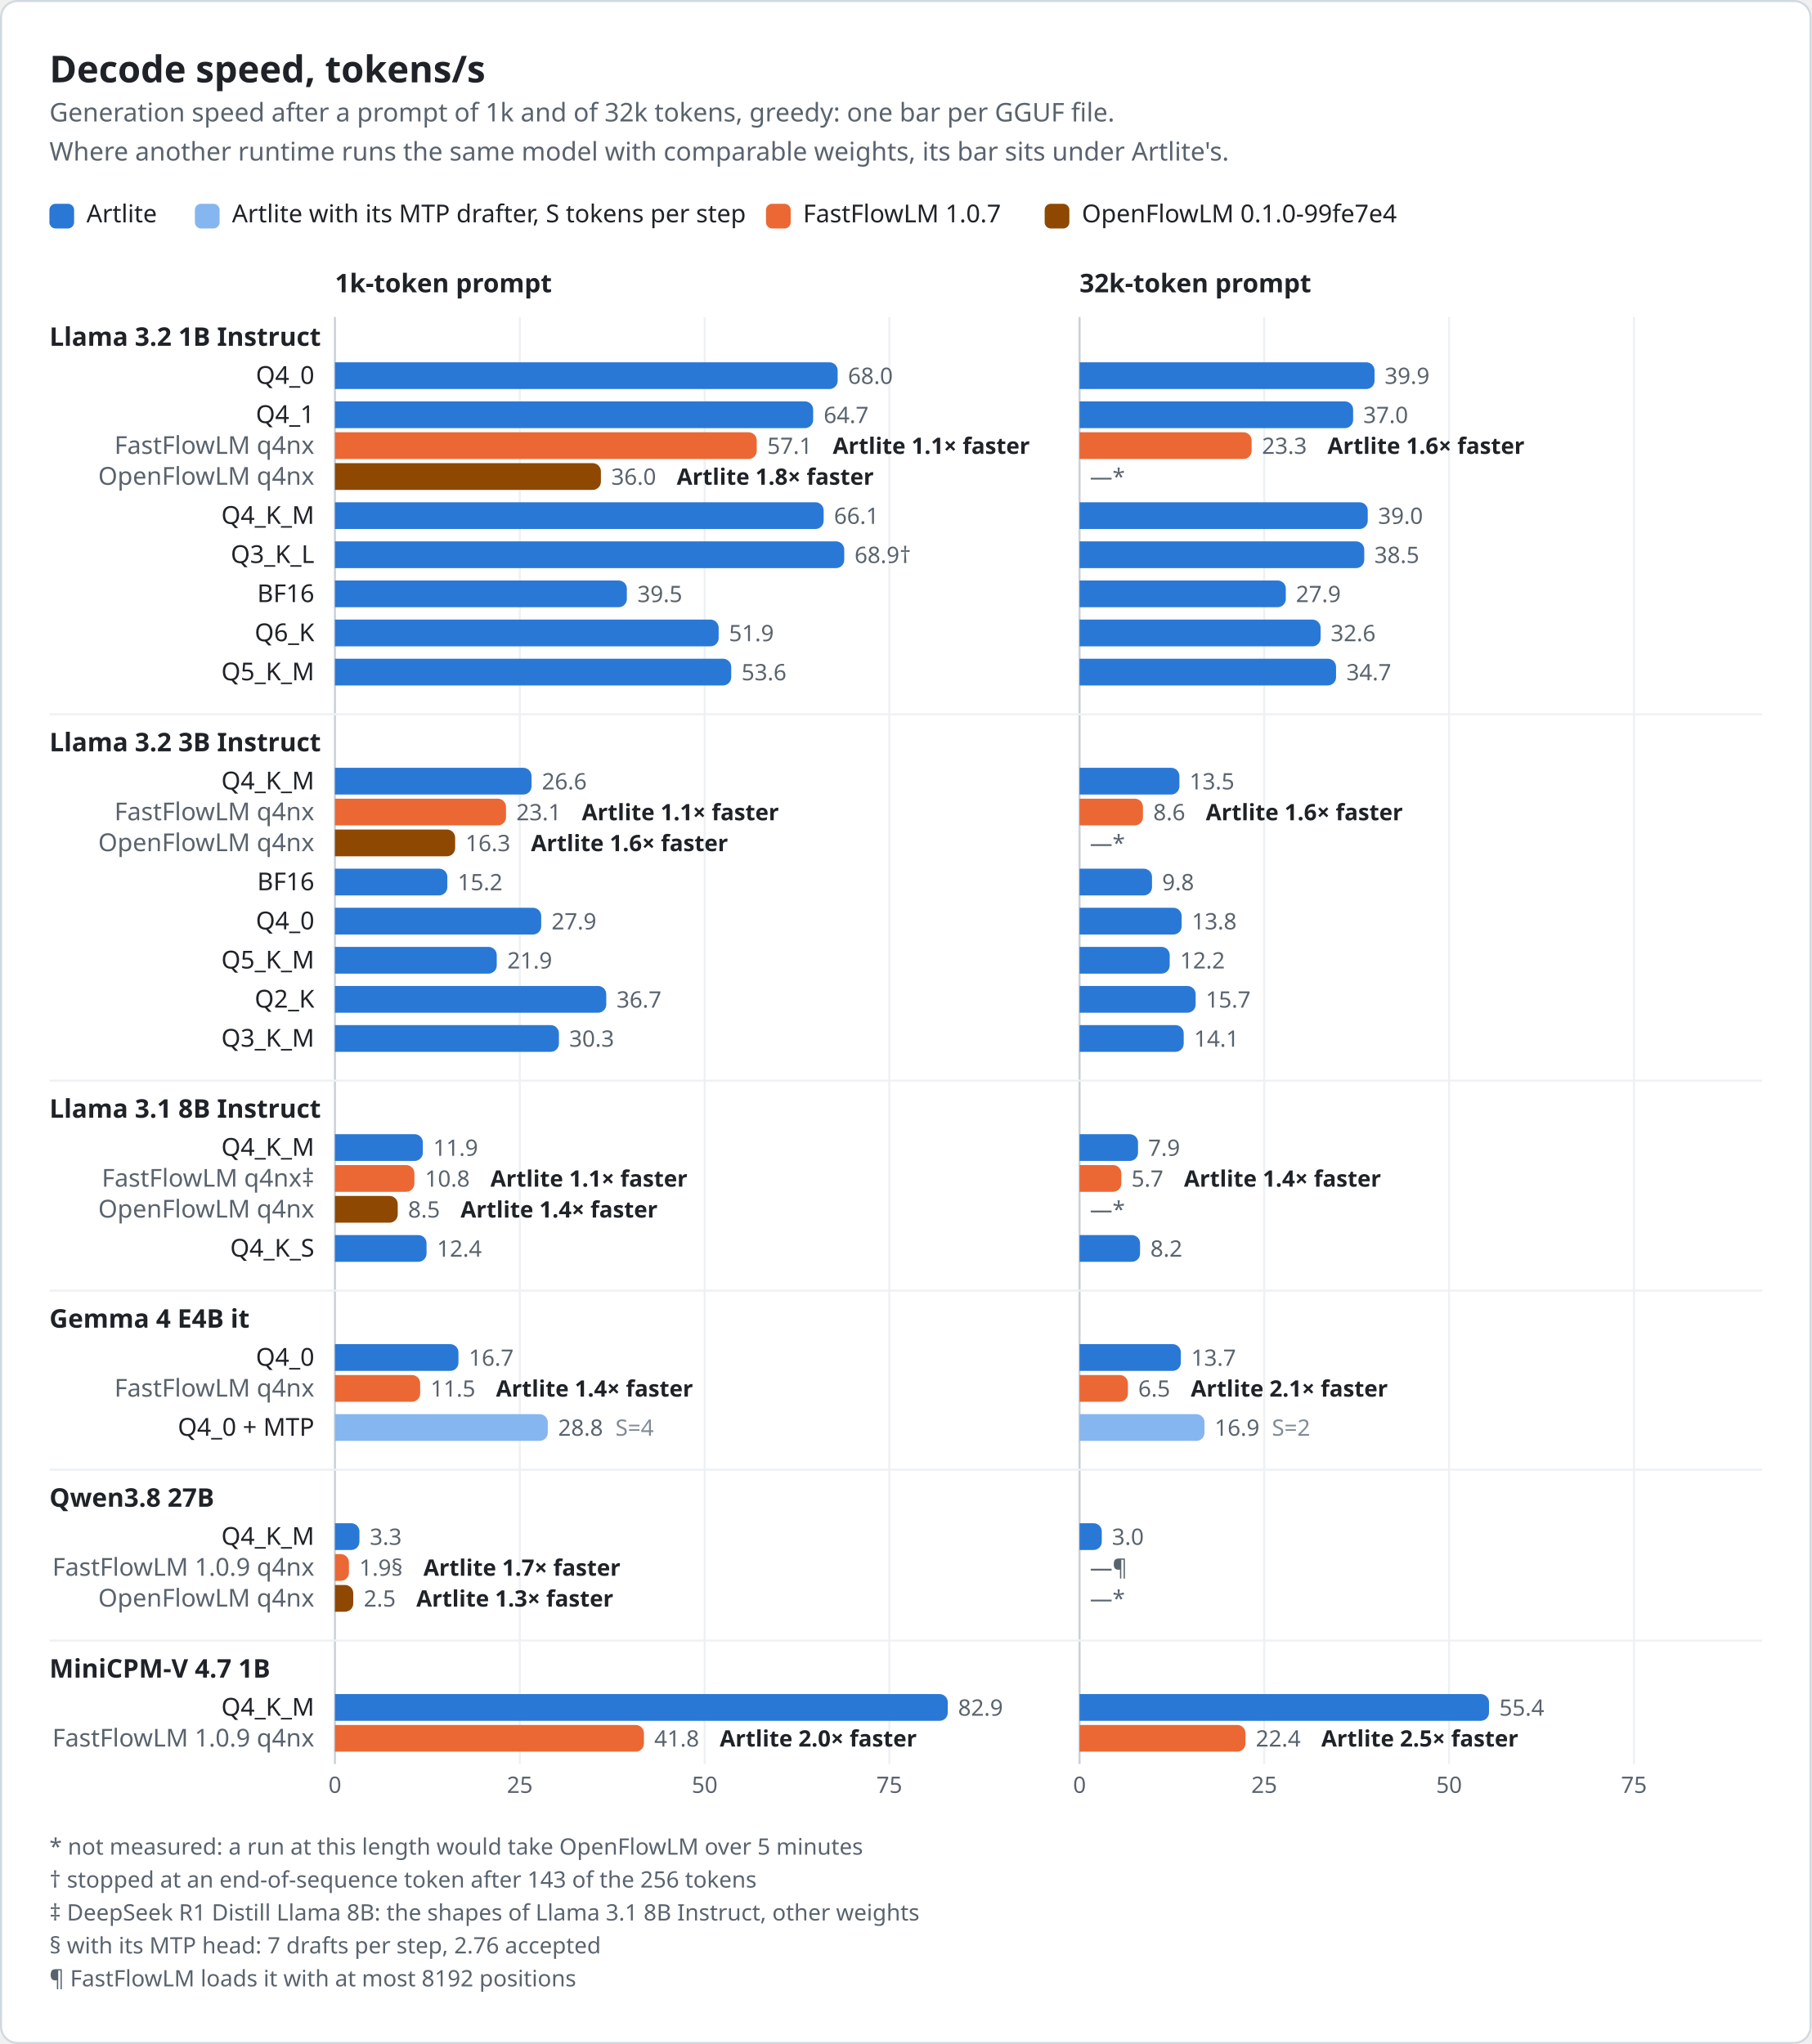
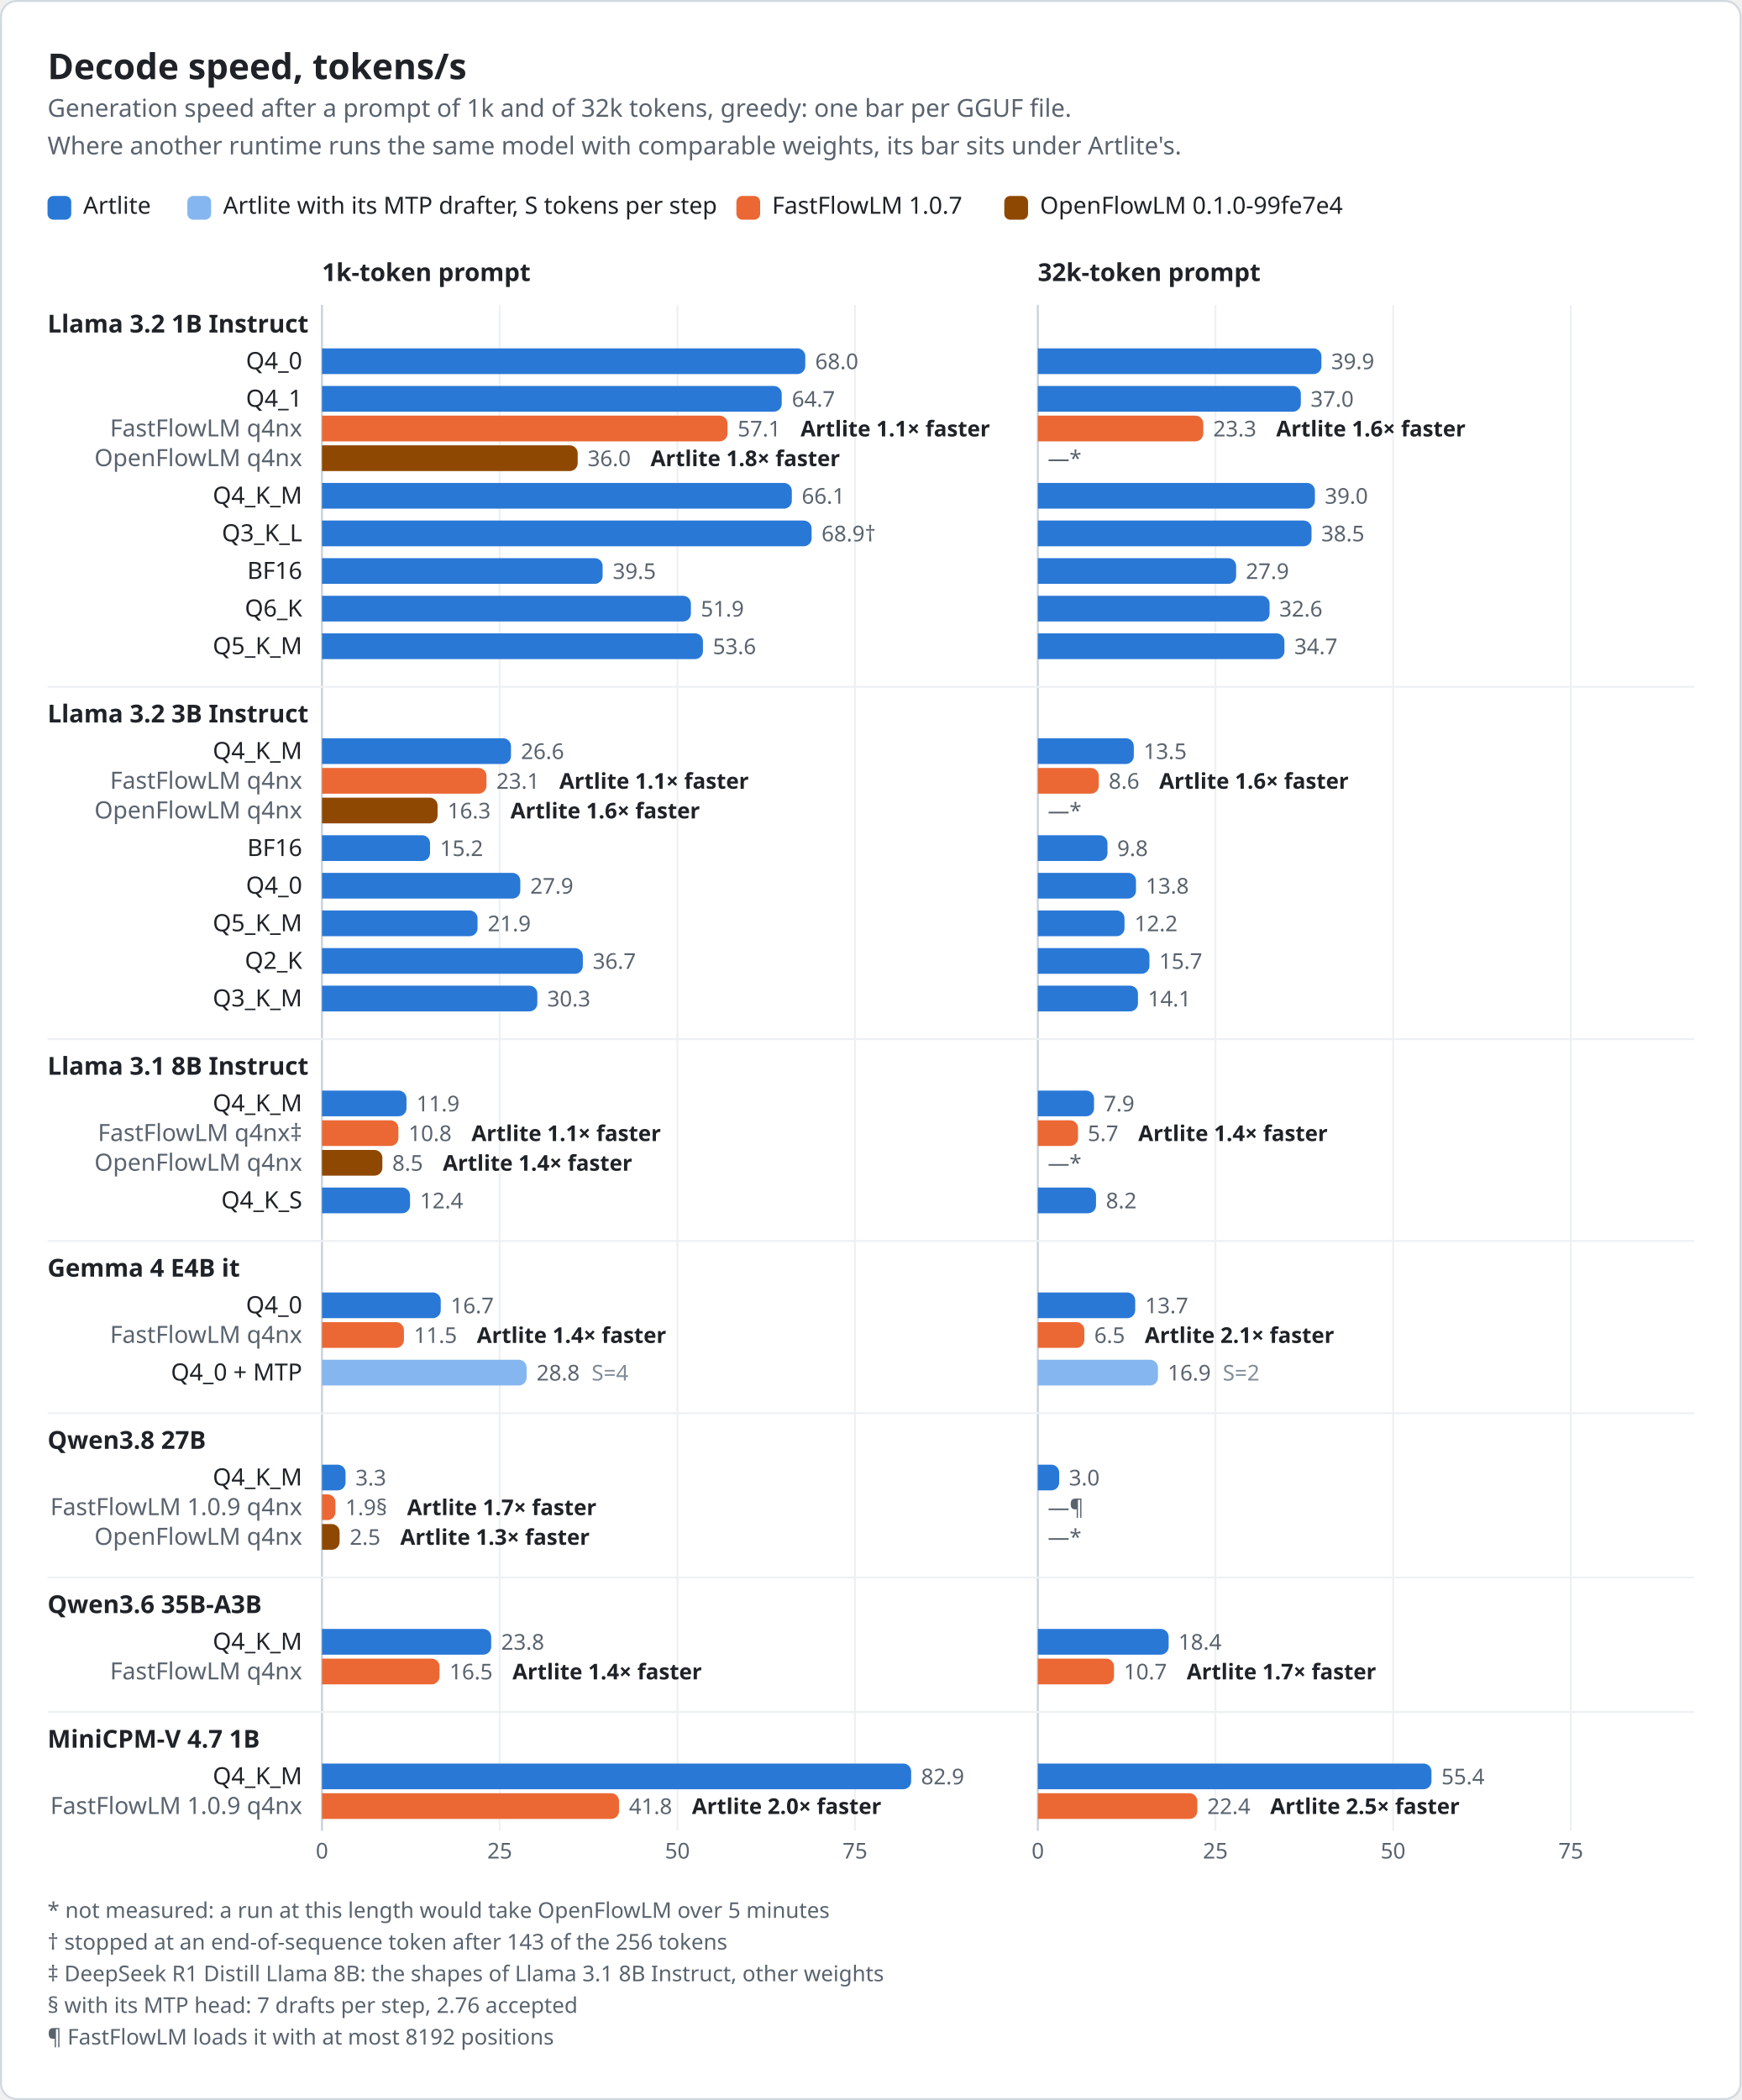
- <svg xmlns="http://www.w3.org/2000/svg" width="880" height="993" viewBox="0 0 880 993" role="img" aria-labelledby="t d">
+ <svg xmlns="http://www.w3.org/2000/svg" width="880" height="1061" viewBox="0 0 880 1061" role="img" aria-labelledby="t d">
  <style>text{font-family:-apple-system, BlinkMacSystemFont, "Segoe UI", "Noto Sans", Helvetica, Arial, sans-serif;font-size:11px;fill:#59636e;font-variant-numeric:tabular-nums}.title{font-size:18px;font-weight:600;fill:#1f2328}.sub{font-size:12.5px}.h{font-size:12.5px;font-weight:600;fill:#1f2328}.lbl{font-size:12px;fill:#1f2328}.lbl2{font-size:12px}.strong{font-weight:600;fill:#1f2328}.muted{fill:#818b98}.small{font-size:10px}.halo{paint-order:stroke;stroke:#ffffff;stroke-width:3px;stroke-linejoin:round}.grid{stroke:#eef1f4}.axis{stroke:#c8d1da}.guide{stroke:#d5dce3}.bracket{stroke:#59636e;fill:none}.ft{fill:#86b6ef}.detail{font-size:12px;font-weight:400;fill:#59636e}.tile{fill:#eef1f4;stroke:#59636e;stroke-width:1}.cut{stroke:#59636e;stroke-width:.75;fill:none}.f0{fill:#2a78d6}.l0{stroke:#2a78d6;stroke-width:2;fill:none;stroke-linejoin:round;stroke-linecap:round}.d0{fill:#2a78d6;stroke:#ffffff;stroke-width:1.5}.b0{fill:#2a78d6;fill-opacity:.16}.f1{fill:#eb6834}.l1{stroke:#eb6834;stroke-width:2;fill:none;stroke-linejoin:round;stroke-linecap:round}.d1{fill:#eb6834;stroke:#ffffff;stroke-width:1.5}.b1{fill:#eb6834;fill-opacity:.16}.f2{fill:#1baf7a}.l2{stroke:#1baf7a;stroke-width:2;fill:none;stroke-linejoin:round;stroke-linecap:round}.d2{fill:#1baf7a;stroke:#ffffff;stroke-width:1.5}.b2{fill:#1baf7a;fill-opacity:.16}.f3{fill:#8f4801}.l3{stroke:#8f4801;stroke-width:2;fill:none;stroke-linejoin:round;stroke-linecap:round}.d3{fill:#8f4801;stroke:#ffffff;stroke-width:1.5}.b3{fill:#8f4801;fill-opacity:.16}</style>
-   <rect x="0.5" y="0.5" width="879" height="992" rx="8" fill="#ffffff" stroke="#d1d9e0" />
+   <rect x="0.5" y="0.5" width="879" height="1060" rx="8" fill="#ffffff" stroke="#d1d9e0" />
  <text x="24.0" y="40.0" class="title">Decode speed, tokens/s</text>
  <text x="24.0" y="59.0" class="sub">Generation speed after a prompt of 1k and of 32k tokens, greedy: one bar per GGUF file.</text>
  <text x="24.0" y="78.0" class="sub">Where another runtime runs the same model with comparable weights, its bar sits under Artlite's.</text>
  <rect x="24" y="99" width="12" height="12" rx="3" class="f0" />
  <text x="42.0" y="108.0" class="lbl">Artlite</text>
  <rect x="94.672" y="99" width="12" height="12" rx="3" class="ft" />
  <text x="112.7" y="108.0" class="lbl">Artlite with its MTP drafter, S tokens per step</text>
  <rect x="372.092" y="99" width="12" height="12" rx="3" class="f1" />
  <text x="390.1" y="108.0" class="lbl">FastFlowLM 1.0.7</text>
  <rect x="507.456" y="99" width="12" height="12" rx="3" class="f3" />
  <text x="525.5" y="108.0" class="lbl">OpenFlowLM 0.1.0-99fe7e4</text>
  <text x="162.7" y="142.0" class="h">1k-token prompt</text>
  <text x="524.4" y="142.0" class="h">32k-token prompt</text>
-   <line x1="162.7" y1="154.0" x2="162.7" y2="857.0" class="axis" />
-   <text x="162.7" y="871.0" text-anchor="middle">0</text>
-   <line x1="252.5" y1="154.0" x2="252.5" y2="857.0" class="grid" />
-   <text x="252.5" y="871.0" text-anchor="middle">25</text>
-   <line x1="342.3" y1="154.0" x2="342.3" y2="857.0" class="grid" />
-   <text x="342.3" y="871.0" text-anchor="middle">50</text>
-   <line x1="432.0" y1="154.0" x2="432.0" y2="857.0" class="grid" />
-   <text x="432.0" y="871.0" text-anchor="middle">75</text>
-   <line x1="524.4" y1="154.0" x2="524.4" y2="857.0" class="axis" />
-   <text x="524.4" y="871.0" text-anchor="middle">0</text>
-   <line x1="614.1" y1="154.0" x2="614.1" y2="857.0" class="grid" />
-   <text x="614.1" y="871.0" text-anchor="middle">25</text>
-   <line x1="703.9" y1="154.0" x2="703.9" y2="857.0" class="grid" />
-   <text x="703.9" y="871.0" text-anchor="middle">50</text>
-   <line x1="793.7" y1="154.0" x2="793.7" y2="857.0" class="grid" />
-   <text x="793.7" y="871.0" text-anchor="middle">75</text>
+   <line x1="162.7" y1="154.0" x2="162.7" y2="925.0" class="axis" />
+   <text x="162.7" y="939.0" text-anchor="middle">0</text>
+   <line x1="252.5" y1="154.0" x2="252.5" y2="925.0" class="grid" />
+   <text x="252.5" y="939.0" text-anchor="middle">25</text>
+   <line x1="342.3" y1="154.0" x2="342.3" y2="925.0" class="grid" />
+   <text x="342.3" y="939.0" text-anchor="middle">50</text>
+   <line x1="432.0" y1="154.0" x2="432.0" y2="925.0" class="grid" />
+   <text x="432.0" y="939.0" text-anchor="middle">75</text>
+   <line x1="524.4" y1="154.0" x2="524.4" y2="925.0" class="axis" />
+   <text x="524.4" y="939.0" text-anchor="middle">0</text>
+   <line x1="614.1" y1="154.0" x2="614.1" y2="925.0" class="grid" />
+   <text x="614.1" y="939.0" text-anchor="middle">25</text>
+   <line x1="703.9" y1="154.0" x2="703.9" y2="925.0" class="grid" />
+   <text x="703.9" y="939.0" text-anchor="middle">50</text>
+   <line x1="793.7" y1="154.0" x2="793.7" y2="925.0" class="grid" />
+   <text x="793.7" y="939.0" text-anchor="middle">75</text>
  <text x="24" y="168.0" class="h">Llama 3.2 1B Instruct</text>
  <text x="152.7" y="186.5" text-anchor="end" class="lbl">Q4_0</text>
  <path d="M162.7,176.0h240.2a4.0,4.0 0 0 1 4.0,4.0v5.0a4.0,4.0 0 0 1 -4.0,4.0h-240.2z" class="f0" />
  <text x="411.9" y="186.5">68.0</text>
  <path d="M524.4,176.0h139.3a4.0,4.0 0 0 1 4.0,4.0v5.0a4.0,4.0 0 0 1 -4.0,4.0h-139.3z" class="f0" />
  <text x="672.6" y="186.5">39.9</text>
  <text x="152.7" y="205.5" text-anchor="end" class="lbl">Q4_1</text>
  <path d="M162.7,195.0h228.3a4.0,4.0 0 0 1 4.0,4.0v5.0a4.0,4.0 0 0 1 -4.0,4.0h-228.3z" class="f0" />
  <text x="400.1" y="205.5">64.7</text>
  <path d="M524.4,195.0h128.9a4.0,4.0 0 0 1 4.0,4.0v5.0a4.0,4.0 0 0 1 -4.0,4.0h-128.9z" class="f0" />
  <text x="662.2" y="205.5">37.0</text>
  <text x="152.7" y="220.5" text-anchor="end" class="lbl2">FastFlowLM q4nx</text>
  <path d="M162.7,210.0h200.9a4.0,4.0 0 0 1 4.0,4.0v5.0a4.0,4.0 0 0 1 -4.0,4.0h-200.9z" class="f1" />
  <text x="372.7" y="220.5">57.1<tspan dx="10" class="strong">Artlite 1.1× faster</tspan>
  </text>
  <path d="M524.4,210.0h79.6a4.0,4.0 0 0 1 4.0,4.0v5.0a4.0,4.0 0 0 1 -4.0,4.0h-79.6z" class="f1" />
  <text x="613.0" y="220.5">23.3<tspan dx="10" class="strong">Artlite 1.6× faster</tspan>
  </text>
  <text x="152.7" y="235.5" text-anchor="end" class="lbl2">OpenFlowLM q4nx</text>
  <path d="M162.7,225.0h125.2a4.0,4.0 0 0 1 4.0,4.0v5.0a4.0,4.0 0 0 1 -4.0,4.0h-125.2z" class="f3" />
  <text x="296.9" y="235.5">36.0<tspan dx="10" class="strong">Artlite 1.8× faster</tspan>
  </text>
  <text x="529.4" y="235.5">—*</text>
  <text x="152.7" y="254.5" text-anchor="end" class="lbl">Q4_K_M</text>
  <path d="M162.7,244.0h233.4a4.0,4.0 0 0 1 4.0,4.0v5.0a4.0,4.0 0 0 1 -4.0,4.0h-233.4z" class="f0" />
  <text x="405.1" y="254.5">66.1</text>
  <path d="M524.4,244.0h136.0a4.0,4.0 0 0 1 4.0,4.0v5.0a4.0,4.0 0 0 1 -4.0,4.0h-136.0z" class="f0" />
  <text x="669.4" y="254.5">39.0</text>
  <text x="152.7" y="273.5" text-anchor="end" class="lbl">Q3_K_L</text>
  <path d="M162.7,263.0h243.4a4.0,4.0 0 0 1 4.0,4.0v5.0a4.0,4.0 0 0 1 -4.0,4.0h-243.4z" class="f0" />
  <text x="415.1" y="273.5">68.9†</text>
  <path d="M524.4,263.0h134.3a4.0,4.0 0 0 1 4.0,4.0v5.0a4.0,4.0 0 0 1 -4.0,4.0h-134.3z" class="f0" />
  <text x="667.6" y="273.5">38.5</text>
  <text x="152.7" y="292.5" text-anchor="end" class="lbl">BF16</text>
  <path d="M162.7,282.0h137.8a4.0,4.0 0 0 1 4.0,4.0v5.0a4.0,4.0 0 0 1 -4.0,4.0h-137.8z" class="f0" />
  <text x="309.6" y="292.5">39.5</text>
  <path d="M524.4,282.0h96.2a4.0,4.0 0 0 1 4.0,4.0v5.0a4.0,4.0 0 0 1 -4.0,4.0h-96.2z" class="f0" />
  <text x="629.5" y="292.5">27.9</text>
  <text x="152.7" y="311.5" text-anchor="end" class="lbl">Q6_K</text>
  <path d="M162.7,301.0h182.4a4.0,4.0 0 0 1 4.0,4.0v5.0a4.0,4.0 0 0 1 -4.0,4.0h-182.4z" class="f0" />
  <text x="354.1" y="311.5">51.9</text>
  <path d="M524.4,301.0h113.1a4.0,4.0 0 0 1 4.0,4.0v5.0a4.0,4.0 0 0 1 -4.0,4.0h-113.1z" class="f0" />
  <text x="646.4" y="311.5">32.6</text>
  <text x="152.7" y="330.5" text-anchor="end" class="lbl">Q5_K_M</text>
  <path d="M162.7,320.0h188.5a4.0,4.0 0 0 1 4.0,4.0v5.0a4.0,4.0 0 0 1 -4.0,4.0h-188.5z" class="f0" />
  <text x="360.2" y="330.5">53.6</text>
  <path d="M524.4,320.0h120.6a4.0,4.0 0 0 1 4.0,4.0v5.0a4.0,4.0 0 0 1 -4.0,4.0h-120.6z" class="f0" />
  <text x="654.0" y="330.5">34.7</text>
  <line x1="24" y1="347.0" x2="856" y2="347.0" class="grid" />
  <text x="24" y="365.0" class="h">Llama 3.2 3B Instruct</text>
  <text x="152.7" y="383.5" text-anchor="end" class="lbl">Q4_K_M</text>
  <path d="M162.7,373.0h91.5a4.0,4.0 0 0 1 4.0,4.0v5.0a4.0,4.0 0 0 1 -4.0,4.0h-91.5z" class="f0" />
  <text x="263.2" y="383.5">26.6</text>
  <path d="M524.4,373.0h44.5a4.0,4.0 0 0 1 4.0,4.0v5.0a4.0,4.0 0 0 1 -4.0,4.0h-44.5z" class="f0" />
  <text x="577.8" y="383.5">13.5</text>
  <text x="152.7" y="398.5" text-anchor="end" class="lbl2">FastFlowLM q4nx</text>
  <path d="M162.7,388.0h79.1a4.0,4.0 0 0 1 4.0,4.0v5.0a4.0,4.0 0 0 1 -4.0,4.0h-79.1z" class="f1" />
  <text x="250.8" y="398.5">23.1<tspan dx="10" class="strong">Artlite 1.1× faster</tspan>
  </text>
  <path d="M524.4,388.0h26.8a4.0,4.0 0 0 1 4.0,4.0v5.0a4.0,4.0 0 0 1 -4.0,4.0h-26.8z" class="f1" />
  <text x="560.2" y="398.5">8.6<tspan dx="10" class="strong">Artlite 1.6× faster</tspan>
  </text>
  <text x="152.7" y="413.5" text-anchor="end" class="lbl2">OpenFlowLM q4nx</text>
  <path d="M162.7,403.0h54.4a4.0,4.0 0 0 1 4.0,4.0v5.0a4.0,4.0 0 0 1 -4.0,4.0h-54.4z" class="f3" />
  <text x="226.1" y="413.5">16.3<tspan dx="10" class="strong">Artlite 1.6× faster</tspan>
  </text>
  <text x="529.4" y="413.5">—*</text>
  <text x="152.7" y="432.5" text-anchor="end" class="lbl">BF16</text>
  <path d="M162.7,422.0h50.6a4.0,4.0 0 0 1 4.0,4.0v5.0a4.0,4.0 0 0 1 -4.0,4.0h-50.6z" class="f0" />
  <text x="222.3" y="432.5">15.2</text>
  <path d="M524.4,422.0h31.2a4.0,4.0 0 0 1 4.0,4.0v5.0a4.0,4.0 0 0 1 -4.0,4.0h-31.2z" class="f0" />
  <text x="564.5" y="432.5">9.8</text>
  <text x="152.7" y="451.5" text-anchor="end" class="lbl">Q4_0</text>
  <path d="M162.7,441.0h96.2a4.0,4.0 0 0 1 4.0,4.0v5.0a4.0,4.0 0 0 1 -4.0,4.0h-96.2z" class="f0" />
  <text x="267.9" y="451.5">27.9</text>
  <path d="M524.4,441.0h45.6a4.0,4.0 0 0 1 4.0,4.0v5.0a4.0,4.0 0 0 1 -4.0,4.0h-45.6z" class="f0" />
  <text x="578.9" y="451.5">13.8</text>
  <text x="152.7" y="470.5" text-anchor="end" class="lbl">Q5_K_M</text>
  <path d="M162.7,460.0h74.6a4.0,4.0 0 0 1 4.0,4.0v5.0a4.0,4.0 0 0 1 -4.0,4.0h-74.6z" class="f0" />
  <text x="246.4" y="470.5">21.9</text>
  <path d="M524.4,460.0h39.8a4.0,4.0 0 0 1 4.0,4.0v5.0a4.0,4.0 0 0 1 -4.0,4.0h-39.8z" class="f0" />
  <text x="573.2" y="470.5">12.2</text>
  <text x="152.7" y="489.5" text-anchor="end" class="lbl">Q2_K</text>
  <path d="M162.7,479.0h127.8a4.0,4.0 0 0 1 4.0,4.0v5.0a4.0,4.0 0 0 1 -4.0,4.0h-127.8z" class="f0" />
  <text x="299.5" y="489.5">36.7</text>
  <path d="M524.4,479.0h52.4a4.0,4.0 0 0 1 4.0,4.0v5.0a4.0,4.0 0 0 1 -4.0,4.0h-52.4z" class="f0" />
  <text x="585.7" y="489.5">15.7</text>
  <text x="152.7" y="508.5" text-anchor="end" class="lbl">Q3_K_M</text>
  <path d="M162.7,498.0h104.8a4.0,4.0 0 0 1 4.0,4.0v5.0a4.0,4.0 0 0 1 -4.0,4.0h-104.8z" class="f0" />
  <text x="276.5" y="508.5">30.3</text>
  <path d="M524.4,498.0h46.6a4.0,4.0 0 0 1 4.0,4.0v5.0a4.0,4.0 0 0 1 -4.0,4.0h-46.6z" class="f0" />
  <text x="580.0" y="508.5">14.1</text>
  <line x1="24" y1="525.0" x2="856" y2="525.0" class="grid" />
  <text x="24" y="543.0" class="h">Llama 3.1 8B Instruct</text>
  <text x="152.7" y="561.5" text-anchor="end" class="lbl">Q4_K_M</text>
  <path d="M162.7,551.0h38.7a4.0,4.0 0 0 1 4.0,4.0v5.0a4.0,4.0 0 0 1 -4.0,4.0h-38.7z" class="f0" />
  <text x="210.4" y="561.5">11.9</text>
  <path d="M524.4,551.0h24.4a4.0,4.0 0 0 1 4.0,4.0v5.0a4.0,4.0 0 0 1 -4.0,4.0h-24.4z" class="f0" />
  <text x="557.7" y="561.5">7.9</text>
  <text x="152.7" y="576.5" text-anchor="end" class="lbl2">FastFlowLM q4nx‡</text>
  <path d="M162.7,566.0h34.6a4.0,4.0 0 0 1 4.0,4.0v5.0a4.0,4.0 0 0 1 -4.0,4.0h-34.6z" class="f1" />
  <text x="206.4" y="576.5">10.8<tspan dx="10" class="strong">Artlite 1.1× faster</tspan>
  </text>
  <path d="M524.4,566.0h16.3a4.0,4.0 0 0 1 4.0,4.0v5.0a4.0,4.0 0 0 1 -4.0,4.0h-16.3z" class="f1" />
  <text x="549.6" y="576.5">5.7<tspan dx="10" class="strong">Artlite 1.4× faster</tspan>
  </text>
  <text x="152.7" y="591.5" text-anchor="end" class="lbl2">OpenFlowLM q4nx</text>
  <path d="M162.7,581.0h26.5a4.0,4.0 0 0 1 4.0,4.0v5.0a4.0,4.0 0 0 1 -4.0,4.0h-26.5z" class="f3" />
  <text x="198.2" y="591.5">8.5<tspan dx="10" class="strong">Artlite 1.4× faster</tspan>
  </text>
  <text x="529.4" y="591.5">—*</text>
  <text x="152.7" y="610.5" text-anchor="end" class="lbl">Q4_K_S</text>
  <path d="M162.7,600.0h40.5a4.0,4.0 0 0 1 4.0,4.0v5.0a4.0,4.0 0 0 1 -4.0,4.0h-40.5z" class="f0" />
  <text x="212.2" y="610.5">12.4</text>
  <path d="M524.4,600.0h25.4a4.0,4.0 0 0 1 4.0,4.0v5.0a4.0,4.0 0 0 1 -4.0,4.0h-25.4z" class="f0" />
  <text x="558.8" y="610.5">8.2</text>
  <line x1="24" y1="627.0" x2="856" y2="627.0" class="grid" />
  <text x="24" y="645.0" class="h">Gemma 4 E4B it</text>
  <text x="152.7" y="663.5" text-anchor="end" class="lbl">Q4_0</text>
  <path d="M162.7,653.0h56.0a4.0,4.0 0 0 1 4.0,4.0v5.0a4.0,4.0 0 0 1 -4.0,4.0h-56.0z" class="f0" />
  <text x="227.7" y="663.5">16.7</text>
  <path d="M524.4,653.0h45.2a4.0,4.0 0 0 1 4.0,4.0v5.0a4.0,4.0 0 0 1 -4.0,4.0h-45.2z" class="f0" />
  <text x="578.6" y="663.5">13.7</text>
  <text x="152.7" y="678.5" text-anchor="end" class="lbl2">FastFlowLM q4nx</text>
  <path d="M162.7,668.0h37.4a4.0,4.0 0 0 1 4.0,4.0v5.0a4.0,4.0 0 0 1 -4.0,4.0h-37.4z" class="f1" />
  <text x="209.1" y="678.5">11.5<tspan dx="10" class="strong">Artlite 1.4× faster</tspan>
  </text>
  <path d="M524.4,668.0h19.5a4.0,4.0 0 0 1 4.0,4.0v5.0a4.0,4.0 0 0 1 -4.0,4.0h-19.5z" class="f1" />
  <text x="552.9" y="678.5">6.5<tspan dx="10" class="strong">Artlite 2.1× faster</tspan>
  </text>
  <text x="152.7" y="697.5" text-anchor="end" class="lbl">Q4_0 + MTP</text>
  <path d="M162.7,687.0h99.4a4.0,4.0 0 0 1 4.0,4.0v5.0a4.0,4.0 0 0 1 -4.0,4.0h-99.4z" class="ft" />
  <text x="271.1" y="697.5">28.8<tspan dx="6" class="muted">S=4</tspan>
  </text>
  <path d="M524.4,687.0h56.7a4.0,4.0 0 0 1 4.0,4.0v5.0a4.0,4.0 0 0 1 -4.0,4.0h-56.7z" class="ft" />
  <text x="590.0" y="697.5">16.9<tspan dx="6" class="muted">S=2</tspan>
  </text>
  <line x1="24" y1="714.0" x2="856" y2="714.0" class="grid" />
  <text x="24" y="732.0" class="h">Qwen3.8 27B</text>
  <text x="152.7" y="750.5" text-anchor="end" class="lbl">Q4_K_M</text>
  <path d="M162.7,740.0h7.9a4.0,4.0 0 0 1 4.0,4.0v5.0a4.0,4.0 0 0 1 -4.0,4.0h-7.9z" class="f0" />
  <text x="179.6" y="750.5">3.3</text>
  <path d="M524.4,740.0h6.8a4.0,4.0 0 0 1 4.0,4.0v5.0a4.0,4.0 0 0 1 -4.0,4.0h-6.8z" class="f0" />
  <text x="540.1" y="750.5">3.0</text>
  <text x="152.7" y="765.5" text-anchor="end" class="lbl2">FastFlowLM 1.0.9 q4nx</text>
  <path d="M162.7,755.0h2.8a4.0,4.0 0 0 1 4.0,4.0v5.0a4.0,4.0 0 0 1 -4.0,4.0h-2.8z" class="f1" />
  <text x="174.5" y="765.5">1.9§<tspan dx="10" class="strong">Artlite 1.7× faster</tspan>
  </text>
  <text x="529.4" y="765.5">—¶</text>
  <text x="152.7" y="780.5" text-anchor="end" class="lbl2">OpenFlowLM q4nx</text>
  <path d="M162.7,770.0h4.9a4.0,4.0 0 0 1 4.0,4.0v5.0a4.0,4.0 0 0 1 -4.0,4.0h-4.9z" class="f3" />
  <text x="176.7" y="780.5">2.5<tspan dx="10" class="strong">Artlite 1.3× faster</tspan>
  </text>
  <text x="529.4" y="780.5">—*</text>
  <line x1="24" y1="797.0" x2="856" y2="797.0" class="grid" />
-   <text x="24" y="815.0" class="h">MiniCPM-V 4.7 1B</text>
+   <text x="24" y="815.0" class="h">Qwen3.6 35B-A3B</text>
  <text x="152.7" y="833.5" text-anchor="end" class="lbl">Q4_K_M</text>
-   <path d="M162.7,823.0h293.7a4.0,4.0 0 0 1 4.0,4.0v5.0a4.0,4.0 0 0 1 -4.0,4.0h-293.7z" class="f0" />
-   <text x="465.4" y="833.5">82.9</text>
-   <path d="M524.4,823.0h194.9a4.0,4.0 0 0 1 4.0,4.0v5.0a4.0,4.0 0 0 1 -4.0,4.0h-194.9z" class="f0" />
-   <text x="728.3" y="833.5">55.4</text>
-   <text x="152.7" y="848.5" text-anchor="end" class="lbl2">FastFlowLM 1.0.9 q4nx</text>
-   <path d="M162.7,838.0h146.1a4.0,4.0 0 0 1 4.0,4.0v5.0a4.0,4.0 0 0 1 -4.0,4.0h-146.1z" class="f1" />
-   <text x="317.8" y="848.5">41.8<tspan dx="10" class="strong">Artlite 2.0× faster</tspan>
-   </text>
-   <path d="M524.4,838.0h76.6a4.0,4.0 0 0 1 4.0,4.0v5.0a4.0,4.0 0 0 1 -4.0,4.0h-76.6z" class="f1" />
-   <text x="610.0" y="848.5">22.4<tspan dx="10" class="strong">Artlite 2.5× faster</tspan>
-   </text>
-   <text x="24.0" y="901.0">* not measured: a run at this length would take OpenFlowLM over 5 minutes</text>
-   <text x="24.0" y="917.0">† stopped at an end-of-sequence token after 143 of the 256 tokens</text>
-   <text x="24.0" y="933.0">‡ DeepSeek R1 Distill Llama 8B: the shapes of Llama 3.1 8B Instruct, other weights</text>
-   <text x="24.0" y="949.0">§ with its MTP head: 7 drafts per step, 2.76 accepted</text>
-   <text x="24.0" y="965.0">¶ FastFlowLM loads it with at most 8192 positions</text>
+   <path d="M162.7,823.0h81.5a4.0,4.0 0 0 1 4.0,4.0v5.0a4.0,4.0 0 0 1 -4.0,4.0h-81.5z" class="f0" />
+   <text x="253.2" y="833.5">23.8</text>
+   <path d="M524.4,823.0h62.1a4.0,4.0 0 0 1 4.0,4.0v5.0a4.0,4.0 0 0 1 -4.0,4.0h-62.1z" class="f0" />
+   <text x="595.4" y="833.5">18.4</text>
+   <text x="152.7" y="848.5" text-anchor="end" class="lbl2">FastFlowLM q4nx</text>
+   <path d="M162.7,838.0h55.4a4.0,4.0 0 0 1 4.0,4.0v5.0a4.0,4.0 0 0 1 -4.0,4.0h-55.4z" class="f1" />
+   <text x="227.1" y="848.5">16.5<tspan dx="10" class="strong">Artlite 1.4× faster</tspan>
+   </text>
+   <path d="M524.4,838.0h34.5a4.0,4.0 0 0 1 4.0,4.0v5.0a4.0,4.0 0 0 1 -4.0,4.0h-34.5z" class="f1" />
+   <text x="567.8" y="848.5">10.7<tspan dx="10" class="strong">Artlite 1.7× faster</tspan>
+   </text>
+   <line x1="24" y1="865.0" x2="856" y2="865.0" class="grid" />
+   <text x="24" y="883.0" class="h">MiniCPM-V 4.7 1B</text>
+   <text x="152.7" y="901.5" text-anchor="end" class="lbl">Q4_K_M</text>
+   <path d="M162.7,891.0h293.7a4.0,4.0 0 0 1 4.0,4.0v5.0a4.0,4.0 0 0 1 -4.0,4.0h-293.7z" class="f0" />
+   <text x="465.4" y="901.5">82.9</text>
+   <path d="M524.4,891.0h194.9a4.0,4.0 0 0 1 4.0,4.0v5.0a4.0,4.0 0 0 1 -4.0,4.0h-194.9z" class="f0" />
+   <text x="728.3" y="901.5">55.4</text>
+   <text x="152.7" y="916.5" text-anchor="end" class="lbl2">FastFlowLM 1.0.9 q4nx</text>
+   <path d="M162.7,906.0h146.1a4.0,4.0 0 0 1 4.0,4.0v5.0a4.0,4.0 0 0 1 -4.0,4.0h-146.1z" class="f1" />
+   <text x="317.8" y="916.5">41.8<tspan dx="10" class="strong">Artlite 2.0× faster</tspan>
+   </text>
+   <path d="M524.4,906.0h76.6a4.0,4.0 0 0 1 4.0,4.0v5.0a4.0,4.0 0 0 1 -4.0,4.0h-76.6z" class="f1" />
+   <text x="610.0" y="916.5">22.4<tspan dx="10" class="strong">Artlite 2.5× faster</tspan>
+   </text>
+   <text x="24.0" y="969.0">* not measured: a run at this length would take OpenFlowLM over 5 minutes</text>
+   <text x="24.0" y="985.0">† stopped at an end-of-sequence token after 143 of the 256 tokens</text>
+   <text x="24.0" y="1001.0">‡ DeepSeek R1 Distill Llama 8B: the shapes of Llama 3.1 8B Instruct, other weights</text>
+   <text x="24.0" y="1017.0">§ with its MTP head: 7 drafts per step, 2.76 accepted</text>
+   <text x="24.0" y="1033.0">¶ FastFlowLM loads it with at most 8192 positions</text>
</svg>
